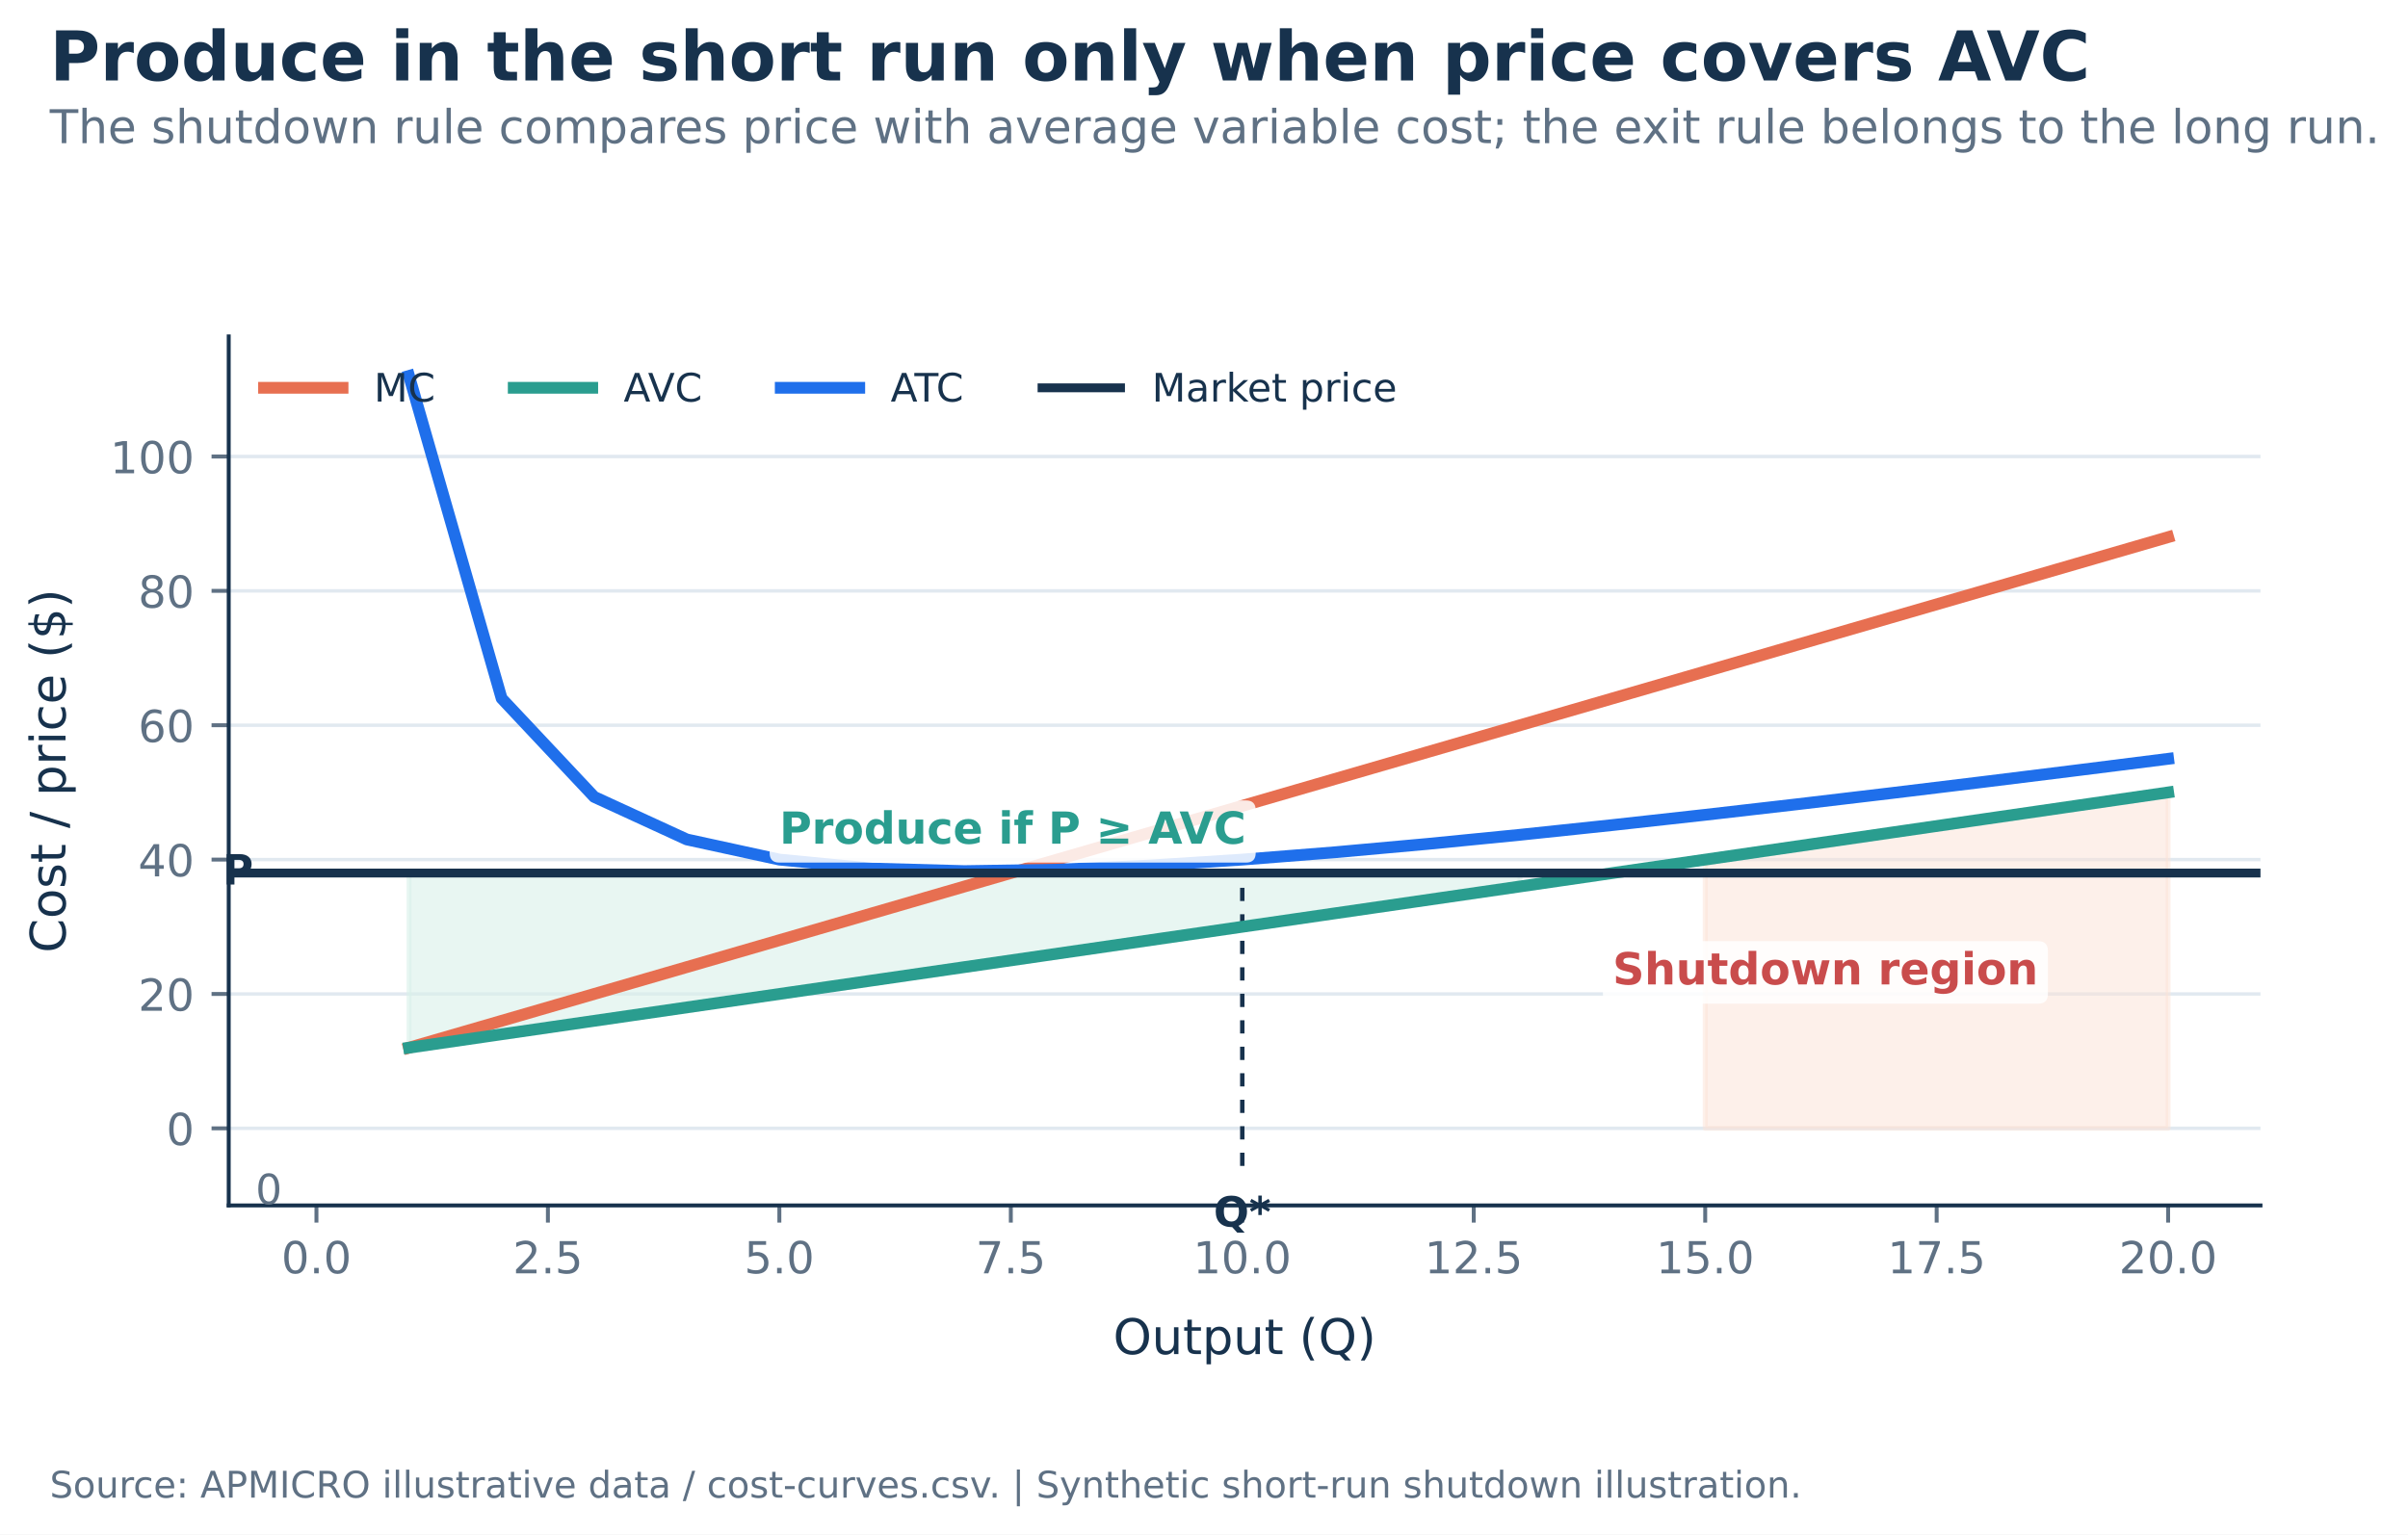
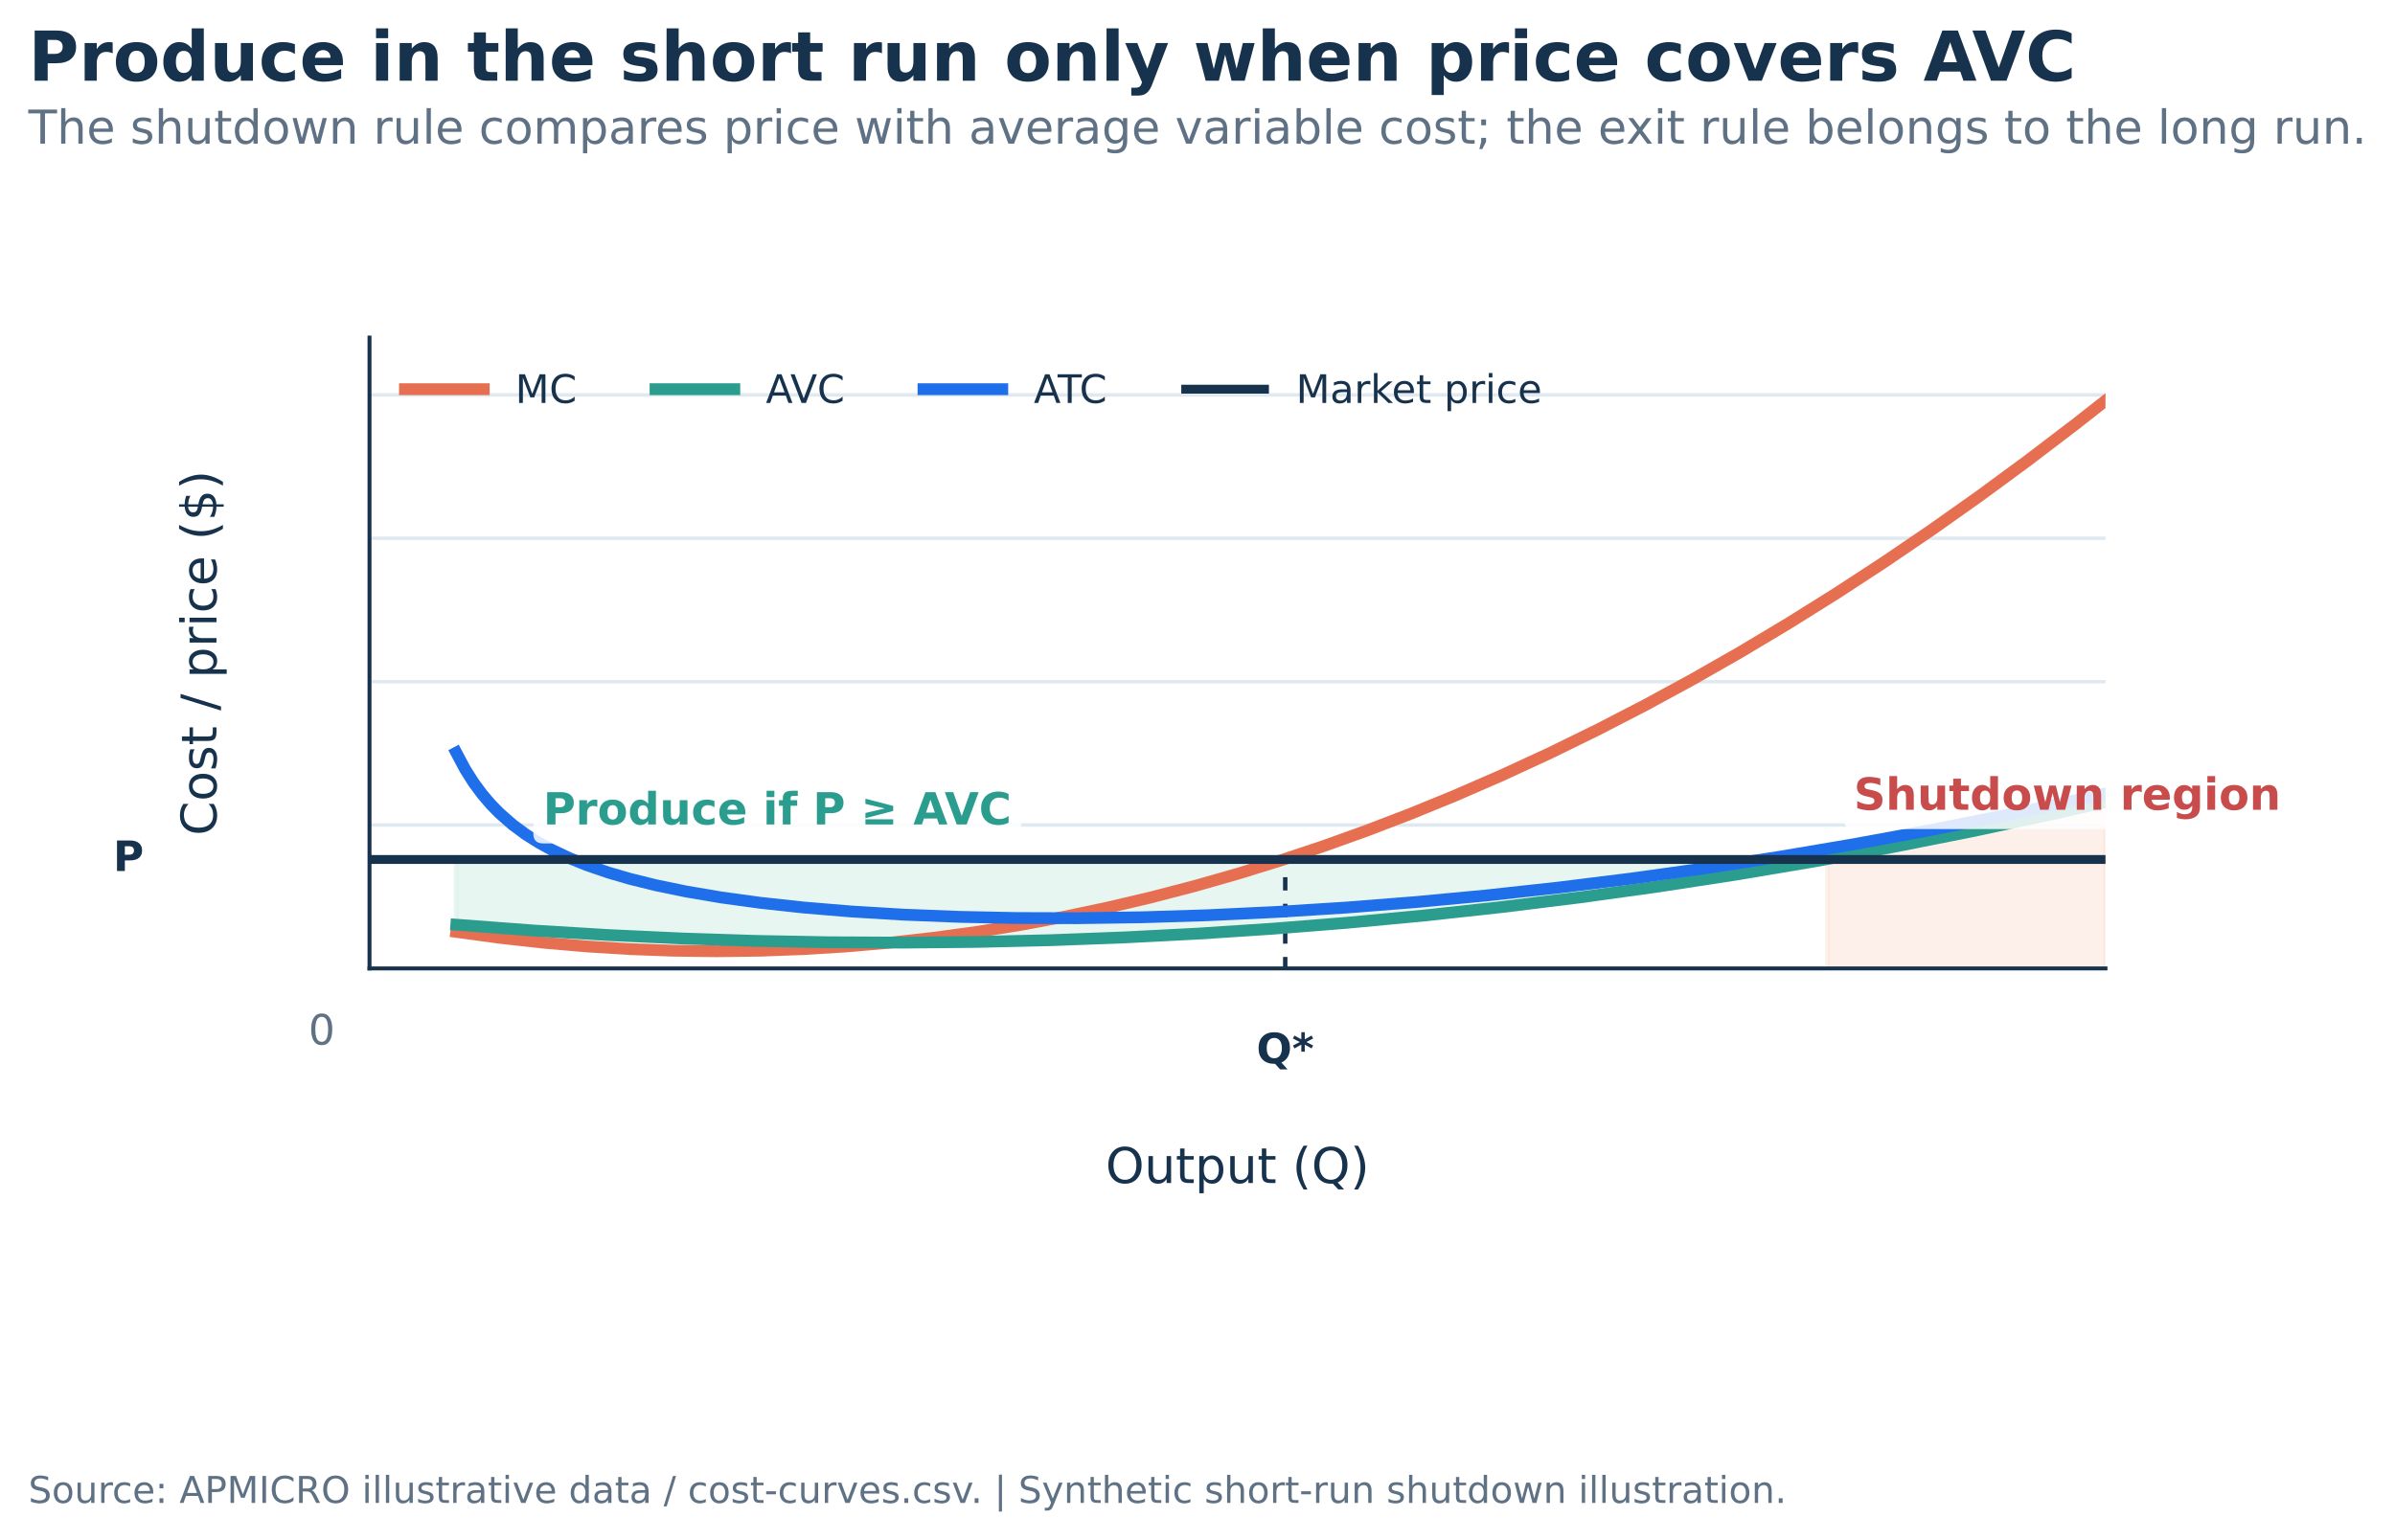
- <svg xmlns="http://www.w3.org/2000/svg" xmlns:xlink="http://www.w3.org/1999/xlink" width="490.788pt" height="312.84pt" viewBox="0 0 490.788 312.84" version="1.1">
+ <svg xmlns="http://www.w3.org/2000/svg" xmlns:xlink="http://www.w3.org/1999/xlink" width="486.404pt" height="312.84pt" viewBox="0 0 486.404 312.84" version="1.1">
  <defs>
    <style type="text/css">*{stroke-linejoin: round; stroke-linecap: butt}</style>
  </defs>
  <g id="figure_1">
    <g id="patch_1">
-       <path d="M 0 312.84  L 490.788 312.84  L 490.788 0  L 0 0  z " style="fill: #ffffff" />
+       <path d="M 0 312.84 L 486.404 312.84 L 486.404 0 L 0 0 z " style="fill: #ffffff" />
    </g>
    <g id="axes_1">
      <g id="patch_2">
-         <path d="M 46.617 245.74  L 460.72 245.74  L 460.72 68.58  L 46.617 68.58  z " style="fill: #ffffff" />
+         <path d="M 75.044 196.74 L 427.606 196.74 L 427.606 68.58 L 75.044 68.58 z " style="fill: #ffffff" />
      </g>
      <g id="matplotlib.axis_1">
        <g id="xtick_1">
-           <g id="line2d_1">
-             <defs>
-               <path id="mfcbbe407f3" d="M 0 0  L 0 3.5  " style="stroke: #5f7184; stroke-width: 0.8" />
-             </defs>
-             <g>
-               <use xlink:href="#mfcbbe407f3" x="64.496" y="245.74" style="fill: #5f7184; stroke: #5f7184; stroke-width: 0.8" />
-             </g>
-           </g>
-           <g id="text_1">
-             <text style="font-size: 9px; font-family: 'DejaVu Sans'; text-anchor: middle; fill: #5f7184" x="64.496" y="259.579" transform="rotate(-0 64.49624 259.5786)">0.0</text>
-           </g>
+           <g id="line2d_1" />
        </g>
        <g id="xtick_2">
-           <g id="line2d_2">
-             <g>
-               <use xlink:href="#mfcbbe407f3" x="111.671" y="245.74" style="fill: #5f7184; stroke: #5f7184; stroke-width: 0.8" />
-             </g>
-           </g>
-           <g id="text_2">
-             <text style="font-size: 9px; font-family: 'DejaVu Sans'; text-anchor: middle; fill: #5f7184" x="111.671" y="259.579" transform="rotate(-0 111.6713 259.5786)">2.5</text>
-           </g>
+           <g id="line2d_2" />
        </g>
        <g id="xtick_3">
-           <g id="line2d_3">
-             <g>
-               <use xlink:href="#mfcbbe407f3" x="158.846" y="245.74" style="fill: #5f7184; stroke: #5f7184; stroke-width: 0.8" />
-             </g>
-           </g>
-           <g id="text_3">
-             <text style="font-size: 9px; font-family: 'DejaVu Sans'; text-anchor: middle; fill: #5f7184" x="158.846" y="259.579" transform="rotate(-0 158.8464 259.5786)">5.0</text>
-           </g>
+           <g id="line2d_3" />
        </g>
        <g id="xtick_4">
-           <g id="line2d_4">
-             <g>
-               <use xlink:href="#mfcbbe407f3" x="206.022" y="245.74" style="fill: #5f7184; stroke: #5f7184; stroke-width: 0.8" />
-             </g>
-           </g>
-           <g id="text_4">
-             <text style="font-size: 9px; font-family: 'DejaVu Sans'; text-anchor: middle; fill: #5f7184" x="206.022" y="259.579" transform="rotate(-0 206.0215 259.5786)">7.5</text>
-           </g>
+           <g id="line2d_4" />
        </g>
        <g id="xtick_5">
-           <g id="line2d_5">
-             <g>
-               <use xlink:href="#mfcbbe407f3" x="253.197" y="245.74" style="fill: #5f7184; stroke: #5f7184; stroke-width: 0.8" />
-             </g>
-           </g>
-           <g id="text_5">
-             <text style="font-size: 9px; font-family: 'DejaVu Sans'; text-anchor: middle; fill: #5f7184" x="253.197" y="259.579" transform="rotate(-0 253.1966 259.5786)">10.0</text>
-           </g>
+           <g id="line2d_5" />
        </g>
        <g id="xtick_6">
-           <g id="line2d_6">
-             <g>
-               <use xlink:href="#mfcbbe407f3" x="300.372" y="245.74" style="fill: #5f7184; stroke: #5f7184; stroke-width: 0.8" />
-             </g>
-           </g>
-           <g id="text_6">
-             <text style="font-size: 9px; font-family: 'DejaVu Sans'; text-anchor: middle; fill: #5f7184" x="300.372" y="259.579" transform="rotate(-0 300.3717 259.5786)">12.5</text>
-           </g>
+           <g id="line2d_6" />
        </g>
        <g id="xtick_7">
-           <g id="line2d_7">
-             <g>
-               <use xlink:href="#mfcbbe407f3" x="347.547" y="245.74" style="fill: #5f7184; stroke: #5f7184; stroke-width: 0.8" />
-             </g>
-           </g>
-           <g id="text_7">
-             <text style="font-size: 9px; font-family: 'DejaVu Sans'; text-anchor: middle; fill: #5f7184" x="347.547" y="259.579" transform="rotate(-0 347.5468 259.5786)">15.0</text>
-           </g>
+           <g id="line2d_7" />
        </g>
        <g id="xtick_8">
-           <g id="line2d_8">
-             <g>
-               <use xlink:href="#mfcbbe407f3" x="394.722" y="245.74" style="fill: #5f7184; stroke: #5f7184; stroke-width: 0.8" />
-             </g>
-           </g>
-           <g id="text_8">
-             <text style="font-size: 9px; font-family: 'DejaVu Sans'; text-anchor: middle; fill: #5f7184" x="394.722" y="259.579" transform="rotate(-0 394.7219 259.5786)">17.5</text>
-           </g>
+           <g id="line2d_8" />
        </g>
        <g id="xtick_9">
-           <g id="line2d_9">
-             <g>
-               <use xlink:href="#mfcbbe407f3" x="441.897" y="245.74" style="fill: #5f7184; stroke: #5f7184; stroke-width: 0.8" />
-             </g>
-           </g>
-           <g id="text_9">
-             <text style="font-size: 9px; font-family: 'DejaVu Sans'; text-anchor: middle; fill: #5f7184" x="441.897" y="259.579" transform="rotate(-0 441.897 259.5786)">20.0</text>
-           </g>
+           <g id="line2d_9" />
        </g>
-         <g id="text_10">
-           <text style="font-size: 10px; font-family: 'DejaVu Sans'; text-anchor: middle; fill: #17324d" x="253.668" y="276.049" transform="rotate(-0 253.6684 276.0487)">Output (Q)</text>
+         <g id="text_1">
+           <text style="font-size: 10px; font-family: 'DejaVu Sans'; text-anchor: middle; fill: #17324d" x="251.325" y="240.338" transform="rotate(-0 251.325 240.3384)">Output (Q)</text>
        </g>
      </g>
      <g id="matplotlib.axis_2">
        <g id="ytick_1">
          <g id="line2d_10">
-             <path d="M 46.617 230.018  L 460.72 230.018  " clip-path="url(#p7bac54cfb0)" style="fill: none; stroke: #d9e3ec; stroke-opacity: 0.8; stroke-width: 0.7; stroke-linecap: square" />
+             <path d="M 75.044 196.74 L 427.606 196.74 " clip-path="url(#p1eaf805332)" style="fill: none; stroke: #d9e3ec; stroke-opacity: 0.8; stroke-width: 0.7; stroke-linecap: square" />
          </g>
-           <g id="line2d_11">
-             <defs>
-               <path id="md99cd10bd6" d="M 0 0  L -3.5 0  " style="stroke: #5f7184; stroke-width: 0.8" />
-             </defs>
-             <g>
-               <use xlink:href="#md99cd10bd6" x="46.617" y="230.018" style="fill: #5f7184; stroke: #5f7184; stroke-width: 0.8" />
-             </g>
-           </g>
-           <g id="text_11">
-             <text style="font-size: 9px; font-family: 'DejaVu Sans'; text-anchor: end; fill: #5f7184" x="39.617" y="233.437" transform="rotate(-0 39.61688 233.4373)">0</text>
-           </g>
+           <g id="line2d_11" />
        </g>
        <g id="ytick_2">
          <g id="line2d_12">
-             <path d="M 46.617 202.628  L 460.72 202.628  " clip-path="url(#p7bac54cfb0)" style="fill: none; stroke: #d9e3ec; stroke-opacity: 0.8; stroke-width: 0.7; stroke-linecap: square" />
+             <path d="M 75.044 167.613 L 427.606 167.613 " clip-path="url(#p1eaf805332)" style="fill: none; stroke: #d9e3ec; stroke-opacity: 0.8; stroke-width: 0.7; stroke-linecap: square" />
          </g>
-           <g id="line2d_13">
-             <g>
-               <use xlink:href="#md99cd10bd6" x="46.617" y="202.628" style="fill: #5f7184; stroke: #5f7184; stroke-width: 0.8" />
-             </g>
-           </g>
-           <g id="text_12">
-             <text style="font-size: 9px; font-family: 'DejaVu Sans'; text-anchor: end; fill: #5f7184" x="39.617" y="206.047" transform="rotate(-0 39.61688 206.0471)">20</text>
-           </g>
+           <g id="line2d_13" />
        </g>
        <g id="ytick_3">
          <g id="line2d_14">
-             <path d="M 46.617 175.238  L 460.72 175.238  " clip-path="url(#p7bac54cfb0)" style="fill: none; stroke: #d9e3ec; stroke-opacity: 0.8; stroke-width: 0.7; stroke-linecap: square" />
+             <path d="M 75.044 138.485 L 427.606 138.485 " clip-path="url(#p1eaf805332)" style="fill: none; stroke: #d9e3ec; stroke-opacity: 0.8; stroke-width: 0.7; stroke-linecap: square" />
          </g>
-           <g id="line2d_15">
-             <g>
-               <use xlink:href="#md99cd10bd6" x="46.617" y="175.238" style="fill: #5f7184; stroke: #5f7184; stroke-width: 0.8" />
-             </g>
-           </g>
-           <g id="text_13">
-             <text style="font-size: 9px; font-family: 'DejaVu Sans'; text-anchor: end; fill: #5f7184" x="39.617" y="178.657" transform="rotate(-0 39.61688 178.6568)">40</text>
-           </g>
+           <g id="line2d_15" />
        </g>
        <g id="ytick_4">
          <g id="line2d_16">
-             <path d="M 46.617 147.847  L 460.72 147.847  " clip-path="url(#p7bac54cfb0)" style="fill: none; stroke: #d9e3ec; stroke-opacity: 0.8; stroke-width: 0.7; stroke-linecap: square" />
+             <path d="M 75.044 109.358 L 427.606 109.358 " clip-path="url(#p1eaf805332)" style="fill: none; stroke: #d9e3ec; stroke-opacity: 0.8; stroke-width: 0.7; stroke-linecap: square" />
          </g>
-           <g id="line2d_17">
-             <g>
-               <use xlink:href="#md99cd10bd6" x="46.617" y="147.847" style="fill: #5f7184; stroke: #5f7184; stroke-width: 0.8" />
-             </g>
-           </g>
-           <g id="text_14">
-             <text style="font-size: 9px; font-family: 'DejaVu Sans'; text-anchor: end; fill: #5f7184" x="39.617" y="151.267" transform="rotate(-0 39.61688 151.2666)">60</text>
-           </g>
+           <g id="line2d_17" />
        </g>
        <g id="ytick_5">
          <g id="line2d_18">
-             <path d="M 46.617 120.457  L 460.72 120.457  " clip-path="url(#p7bac54cfb0)" style="fill: none; stroke: #d9e3ec; stroke-opacity: 0.8; stroke-width: 0.7; stroke-linecap: square" />
+             <path d="M 75.044 80.231 L 427.606 80.231 " clip-path="url(#p1eaf805332)" style="fill: none; stroke: #d9e3ec; stroke-opacity: 0.8; stroke-width: 0.7; stroke-linecap: square" />
          </g>
-           <g id="line2d_19">
-             <g>
-               <use xlink:href="#md99cd10bd6" x="46.617" y="120.457" style="fill: #5f7184; stroke: #5f7184; stroke-width: 0.8" />
-             </g>
-           </g>
-           <g id="text_15">
-             <text style="font-size: 9px; font-family: 'DejaVu Sans'; text-anchor: end; fill: #5f7184" x="39.617" y="123.876" transform="rotate(-0 39.61688 123.8764)">80</text>
-           </g>
+           <g id="line2d_19" />
        </g>
-         <g id="ytick_6">
-           <g id="line2d_20">
-             <path d="M 46.617 93.067  L 460.72 93.067  " clip-path="url(#p7bac54cfb0)" style="fill: none; stroke: #d9e3ec; stroke-opacity: 0.8; stroke-width: 0.7; stroke-linecap: square" />
-           </g>
-           <g id="line2d_21">
-             <g>
-               <use xlink:href="#md99cd10bd6" x="46.617" y="93.067" style="fill: #5f7184; stroke: #5f7184; stroke-width: 0.8" />
-             </g>
-           </g>
-           <g id="text_16">
-             <text style="font-size: 9px; font-family: 'DejaVu Sans'; text-anchor: end; fill: #5f7184" x="39.617" y="96.486" transform="rotate(-0 39.61688 96.48616)">100</text>
-           </g>
-         </g>
-         <g id="text_17">
-           <text style="font-size: 10px; font-family: 'DejaVu Sans'; text-anchor: middle; fill: #17324d" x="13.358" y="157.16" transform="rotate(-90 13.35844 157.16)">Cost / price ($)</text>
+         <g id="text_2">
+           <text style="font-size: 10px; font-family: 'DejaVu Sans'; text-anchor: middle; fill: #17324d" x="43.964" y="132.66" transform="rotate(-90 43.96411 132.66)">Cost / price ($)</text>
        </g>
      </g>
      <g id="FillBetweenPolyCollection_1">
        <defs>
-           <path id="m250786d1b6" d="M 83.366 -99.256  L 83.366 -134.863  L 102.236 -134.863  L 121.106 -134.863  L 139.976 -134.863  L 158.846 -134.863  L 177.716 -134.863  L 196.587 -134.863  L 215.457 -134.863  L 234.327 -134.863  L 253.197 -134.863  L 272.067 -134.863  L 290.937 -134.863  L 309.807 -134.863  L 309.807 -132.124  L 309.807 -132.124  L 290.937 -129.385  L 272.067 -126.646  L 253.197 -123.907  L 234.327 -121.168  L 215.457 -118.429  L 196.587 -115.69  L 177.716 -112.951  L 158.846 -110.212  L 139.976 -107.473  L 121.106 -104.734  L 102.236 -101.995  L 83.366 -99.256  z " style="stroke: #d8f0ea; stroke-opacity: 0.6" />
+           <path id="m9a72897747" d="M 92.672 -124.984 L 92.672 -138.237 L 93.553 -138.237 L 94.435 -138.237 L 95.316 -138.237 L 96.198 -138.237 L 97.079 -138.237 L 97.96 -138.237 L 98.842 -138.237 L 99.723 -138.237 L 100.605 -138.237 L 101.486 -138.237 L 102.367 -138.237 L 103.249 -138.237 L 104.13 -138.237 L 105.012 -138.237 L 105.893 -138.237 L 106.774 -138.237 L 107.656 -138.237 L 108.537 -138.237 L 109.419 -138.237 L 110.3 -138.237 L 111.181 -138.237 L 112.063 -138.237 L 112.944 -138.237 L 113.826 -138.237 L 114.707 -138.237 L 115.588 -138.237 L 116.47 -138.237 L 117.351 -138.237 L 118.233 -138.237 L 119.114 -138.237 L 119.996 -138.237 L 120.877 -138.237 L 121.758 -138.237 L 122.64 -138.237 L 123.521 -138.237 L 124.403 -138.237 L 125.284 -138.237 L 126.165 -138.237 L 127.047 -138.237 L 127.928 -138.237 L 128.81 -138.237 L 129.691 -138.237 L 130.572 -138.237 L 131.454 -138.237 L 132.335 -138.237 L 133.217 -138.237 L 134.098 -138.237 L 134.979 -138.237 L 135.861 -138.237 L 136.742 -138.237 L 137.624 -138.237 L 138.505 -138.237 L 139.386 -138.237 L 140.268 -138.237 L 141.149 -138.237 L 142.031 -138.237 L 142.912 -138.237 L 143.793 -138.237 L 144.675 -138.237 L 145.556 -138.237 L 146.438 -138.237 L 147.319 -138.237 L 148.2 -138.237 L 149.082 -138.237 L 149.963 -138.237 L 150.845 -138.237 L 151.726 -138.237 L 152.608 -138.237 L 153.489 -138.237 L 154.37 -138.237 L 155.252 -138.237 L 156.133 -138.237 L 157.015 -138.237 L 157.896 -138.237 L 158.777 -138.237 L 159.659 -138.237 L 160.54 -138.237 L 161.422 -138.237 L 162.303 -138.237 L 163.184 -138.237 L 164.066 -138.237 L 164.947 -138.237 L 165.829 -138.237 L 166.71 -138.237 L 167.591 -138.237 L 168.473 -138.237 L 169.354 -138.237 L 170.236 -138.237 L 171.117 -138.237 L 171.998 -138.237 L 172.88 -138.237 L 173.761 -138.237 L 174.643 -138.237 L 175.524 -138.237 L 176.405 -138.237 L 177.287 -138.237 L 178.168 -138.237 L 179.05 -138.237 L 179.931 -138.237 L 180.813 -138.237 L 181.694 -138.237 L 182.575 -138.237 L 183.457 -138.237 L 184.338 -138.237 L 185.22 -138.237 L 186.101 -138.237 L 186.982 -138.237 L 187.864 -138.237 L 188.745 -138.237 L 189.627 -138.237 L 190.508 -138.237 L 191.389 -138.237 L 192.271 -138.237 L 193.152 -138.237 L 194.034 -138.237 L 194.915 -138.237 L 195.796 -138.237 L 196.678 -138.237 L 197.559 -138.237 L 198.441 -138.237 L 199.322 -138.237 L 200.203 -138.237 L 201.085 -138.237 L 201.966 -138.237 L 202.848 -138.237 L 203.729 -138.237 L 204.61 -138.237 L 205.492 -138.237 L 206.373 -138.237 L 207.255 -138.237 L 208.136 -138.237 L 209.018 -138.237 L 209.899 -138.237 L 210.78 -138.237 L 211.662 -138.237 L 212.543 -138.237 L 213.425 -138.237 L 214.306 -138.237 L 215.187 -138.237 L 216.069 -138.237 L 216.95 -138.237 L 217.832 -138.237 L 218.713 -138.237 L 219.594 -138.237 L 220.476 -138.237 L 221.357 -138.237 L 222.239 -138.237 L 223.12 -138.237 L 224.001 -138.237 L 224.883 -138.237 L 225.764 -138.237 L 226.646 -138.237 L 227.527 -138.237 L 228.408 -138.237 L 229.29 -138.237 L 230.171 -138.237 L 231.053 -138.237 L 231.934 -138.237 L 232.815 -138.237 L 233.697 -138.237 L 234.578 -138.237 L 235.46 -138.237 L 236.341 -138.237 L 237.223 -138.237 L 238.104 -138.237 L 238.985 -138.237 L 239.867 -138.237 L 240.748 -138.237 L 241.63 -138.237 L 242.511 -138.237 L 243.392 -138.237 L 244.274 -138.237 L 245.155 -138.237 L 246.037 -138.237 L 246.918 -138.237 L 247.799 -138.237 L 248.681 -138.237 L 249.562 -138.237 L 250.444 -138.237 L 251.325 -138.237 L 252.206 -138.237 L 253.088 -138.237 L 253.969 -138.237 L 254.851 -138.237 L 255.732 -138.237 L 256.613 -138.237 L 257.495 -138.237 L 258.376 -138.237 L 259.258 -138.237 L 260.139 -138.237 L 261.02 -138.237 L 261.902 -138.237 L 262.783 -138.237 L 263.665 -138.237 L 264.546 -138.237 L 265.427 -138.237 L 266.309 -138.237 L 267.19 -138.237 L 268.072 -138.237 L 268.953 -138.237 L 269.835 -138.237 L 270.716 -138.237 L 271.597 -138.237 L 272.479 -138.237 L 273.36 -138.237 L 274.242 -138.237 L 275.123 -138.237 L 276.004 -138.237 L 276.886 -138.237 L 277.767 -138.237 L 278.649 -138.237 L 279.53 -138.237 L 280.411 -138.237 L 281.293 -138.237 L 282.174 -138.237 L 283.056 -138.237 L 283.937 -138.237 L 284.818 -138.237 L 285.7 -138.237 L 286.581 -138.237 L 287.463 -138.237 L 288.344 -138.237 L 289.225 -138.237 L 290.107 -138.237 L 290.988 -138.237 L 291.87 -138.237 L 292.751 -138.237 L 293.632 -138.237 L 294.514 -138.237 L 295.395 -138.237 L 296.277 -138.237 L 297.158 -138.237 L 298.04 -138.237 L 298.921 -138.237 L 299.802 -138.237 L 300.684 -138.237 L 301.565 -138.237 L 302.447 -138.237 L 303.328 -138.237 L 304.209 -138.237 L 305.091 -138.237 L 305.972 -138.237 L 306.854 -138.237 L 307.735 -138.237 L 308.616 -138.237 L 309.498 -138.237 L 310.379 -138.237 L 311.261 -138.237 L 312.142 -138.237 L 313.023 -138.237 L 313.905 -138.237 L 314.786 -138.237 L 315.668 -138.237 L 316.549 -138.237 L 317.43 -138.237 L 318.312 -138.237 L 319.193 -138.237 L 320.075 -138.237 L 320.956 -138.237 L 321.837 -138.237 L 322.719 -138.237 L 323.6 -138.237 L 324.482 -138.237 L 325.363 -138.237 L 326.245 -138.237 L 327.126 -138.237 L 328.007 -138.237 L 328.889 -138.237 L 329.77 -138.237 L 330.652 -138.237 L 331.533 -138.237 L 332.414 -138.237 L 333.296 -138.237 L 334.177 -138.237 L 335.059 -138.237 L 335.94 -138.237 L 336.821 -138.237 L 337.703 -138.237 L 338.584 -138.237 L 339.466 -138.237 L 340.347 -138.237 L 341.228 -138.237 L 342.11 -138.237 L 342.991 -138.237 L 343.873 -138.237 L 344.754 -138.237 L 345.635 -138.237 L 346.517 -138.237 L 347.398 -138.237 L 348.28 -138.237 L 349.161 -138.237 L 350.042 -138.237 L 350.924 -138.237 L 351.805 -138.237 L 352.687 -138.237 L 353.568 -138.237 L 354.45 -138.237 L 355.331 -138.237 L 356.212 -138.237 L 357.094 -138.237 L 357.975 -138.237 L 358.857 -138.237 L 359.738 -138.237 L 360.619 -138.237 L 361.501 -138.237 L 362.382 -138.237 L 363.264 -138.237 L 364.145 -138.237 L 365.026 -138.237 L 365.908 -138.237 L 366.789 -138.237 L 367.671 -138.237 L 368.552 -138.237 L 369.433 -138.237 L 370.315 -138.237 L 370.315 -138.173 L 370.315 -138.173 L 369.433 -138.017 L 368.552 -137.861 L 367.671 -137.707 L 366.789 -137.553 L 365.908 -137.399 L 365.026 -137.247 L 364.145 -137.095 L 363.264 -136.944 L 362.382 -136.793 L 361.501 -136.644 L 360.619 -136.495 L 359.738 -136.347 L 358.857 -136.199 L 357.975 -136.053 L 357.094 -135.907 L 356.212 -135.761 L 355.331 -135.617 L 354.45 -135.473 L 353.568 -135.33 L 352.687 -135.187 L 351.805 -135.046 L 350.924 -134.905 L 350.042 -134.765 L 349.161 -134.625 L 348.28 -134.487 L 347.398 -134.349 L 346.517 -134.211 L 345.635 -134.075 L 344.754 -133.939 L 343.873 -133.804 L 342.991 -133.67 L 342.11 -133.536 L 341.228 -133.403 L 340.347 -133.271 L 339.466 -133.139 L 338.584 -133.009 L 337.703 -132.879 L 336.821 -132.75 L 335.94 -132.621 L 335.059 -132.493 L 334.177 -132.366 L 333.296 -132.24 L 332.414 -132.114 L 331.533 -131.989 L 330.652 -131.865 L 329.77 -131.742 L 328.889 -131.619 L 328.007 -131.497 L 327.126 -131.376 L 326.245 -131.255 L 325.363 -131.135 L 324.482 -131.016 L 323.6 -130.898 L 322.719 -130.781 L 321.837 -130.664 L 320.956 -130.547 L 320.075 -130.432 L 319.193 -130.317 L 318.312 -130.203 L 317.43 -130.09 L 316.549 -129.978 L 315.668 -129.866 L 314.786 -129.755 L 313.905 -129.645 L 313.023 -129.535 L 312.142 -129.426 L 311.261 -129.318 L 310.379 -129.211 L 309.498 -129.104 L 308.616 -128.998 L 307.735 -128.893 L 306.854 -128.788 L 305.972 -128.684 L 305.091 -128.581 L 304.209 -128.479 L 303.328 -128.378 L 302.447 -128.277 L 301.565 -128.177 L 300.684 -128.077 L 299.802 -127.978 L 298.921 -127.881 L 298.04 -127.783 L 297.158 -127.687 L 296.277 -127.591 L 295.395 -127.496 L 294.514 -127.402 L 293.632 -127.308 L 292.751 -127.215 L 291.87 -127.123 L 290.988 -127.032 L 290.107 -126.941 L 289.225 -126.851 L 288.344 -126.762 L 287.463 -126.674 L 286.581 -126.586 L 285.7 -126.499 L 284.818 -126.413 L 283.937 -126.327 L 283.056 -126.242 L 282.174 -126.158 L 281.293 -126.075 L 280.411 -125.992 L 279.53 -125.91 L 278.649 -125.829 L 277.767 -125.748 L 276.886 -125.669 L 276.004 -125.59 L 275.123 -125.511 L 274.242 -125.434 L 273.36 -125.357 L 272.479 -125.281 L 271.597 -125.206 L 270.716 -125.131 L 269.835 -125.057 L 268.953 -124.984 L 268.072 -124.911 L 267.19 -124.84 L 266.309 -124.769 L 265.427 -124.698 L 264.546 -124.629 L 263.665 -124.56 L 262.783 -124.492 L 261.902 -124.425 L 261.02 -124.358 L 260.139 -124.292 L 259.258 -124.227 L 258.376 -124.162 L 257.495 -124.099 L 256.613 -124.036 L 255.732 -123.973 L 254.851 -123.912 L 253.969 -123.851 L 253.088 -123.791 L 252.206 -123.732 L 251.325 -123.673 L 250.444 -123.615 L 249.562 -123.558 L 248.681 -123.502 L 247.799 -123.446 L 246.918 -123.391 L 246.037 -123.337 L 245.155 -123.283 L 244.274 -123.23 L 243.392 -123.178 L 242.511 -123.127 L 241.63 -123.076 L 240.748 -123.026 L 239.867 -122.977 L 238.985 -122.929 L 238.104 -122.881 L 237.223 -122.834 L 236.341 -122.788 L 235.46 -122.742 L 234.578 -122.698 L 233.697 -122.654 L 232.815 -122.61 L 231.934 -122.568 L 231.053 -122.526 L 230.171 -122.485 L 229.29 -122.444 L 228.408 -122.405 L 227.527 -122.366 L 226.646 -122.327 L 225.764 -122.29 L 224.883 -122.253 L 224.001 -122.217 L 223.12 -122.182 L 222.239 -122.147 L 221.357 -122.113 L 220.476 -122.08 L 219.594 -122.048 L 218.713 -122.016 L 217.832 -121.985 L 216.95 -121.955 L 216.069 -121.925 L 215.187 -121.897 L 214.306 -121.869 L 213.425 -121.841 L 212.543 -121.815 L 211.662 -121.789 L 210.78 -121.764 L 209.899 -121.739 L 209.018 -121.716 L 208.136 -121.693 L 207.255 -121.671 L 206.373 -121.649 L 205.492 -121.628 L 204.61 -121.608 L 203.729 -121.589 L 202.848 -121.57 L 201.966 -121.553 L 201.085 -121.536 L 200.203 -121.519 L 199.322 -121.503 L 198.441 -121.489 L 197.559 -121.474 L 196.678 -121.461 L 195.796 -121.448 L 194.915 -121.436 L 194.034 -121.425 L 193.152 -121.414 L 192.271 -121.404 L 191.389 -121.395 L 190.508 -121.387 L 189.627 -121.379 L 188.745 -121.372 L 187.864 -121.366 L 186.982 -121.361 L 186.101 -121.356 L 185.22 -121.352 L 184.338 -121.349 L 183.457 -121.346 L 182.575 -121.344 L 181.694 -121.343 L 180.813 -121.343 L 179.931 -121.343 L 179.05 -121.344 L 178.168 -121.346 L 177.287 -121.349 L 176.405 -121.352 L 175.524 -121.356 L 174.643 -121.361 L 173.761 -121.366 L 172.88 -121.372 L 171.998 -121.379 L 171.117 -121.387 L 170.236 -121.395 L 169.354 -121.404 L 168.473 -121.414 L 167.591 -121.425 L 166.71 -121.436 L 165.829 -121.448 L 164.947 -121.461 L 164.066 -121.474 L 163.184 -121.489 L 162.303 -121.503 L 161.422 -121.519 L 160.54 -121.536 L 159.659 -121.553 L 158.777 -121.57 L 157.896 -121.589 L 157.015 -121.608 L 156.133 -121.628 L 155.252 -121.649 L 154.37 -121.671 L 153.489 -121.693 L 152.608 -121.716 L 151.726 -121.739 L 150.845 -121.764 L 149.963 -121.789 L 149.082 -121.815 L 148.2 -121.841 L 147.319 -121.869 L 146.438 -121.897 L 145.556 -121.925 L 144.675 -121.955 L 143.793 -121.985 L 142.912 -122.016 L 142.031 -122.048 L 141.149 -122.08 L 140.268 -122.113 L 139.386 -122.147 L 138.505 -122.182 L 137.624 -122.217 L 136.742 -122.253 L 135.861 -122.29 L 134.979 -122.327 L 134.098 -122.366 L 133.217 -122.405 L 132.335 -122.444 L 131.454 -122.485 L 130.572 -122.526 L 129.691 -122.568 L 128.81 -122.61 L 127.928 -122.654 L 127.047 -122.698 L 126.165 -122.742 L 125.284 -122.788 L 124.403 -122.834 L 123.521 -122.881 L 122.64 -122.929 L 121.758 -122.977 L 120.877 -123.026 L 119.996 -123.076 L 119.114 -123.127 L 118.233 -123.178 L 117.351 -123.23 L 116.47 -123.283 L 115.588 -123.337 L 114.707 -123.391 L 113.826 -123.446 L 112.944 -123.502 L 112.063 -123.558 L 111.181 -123.615 L 110.3 -123.673 L 109.419 -123.732 L 108.537 -123.791 L 107.656 -123.851 L 106.774 -123.912 L 105.893 -123.973 L 105.012 -124.036 L 104.13 -124.099 L 103.249 -124.162 L 102.367 -124.227 L 101.486 -124.292 L 100.605 -124.358 L 99.723 -124.425 L 98.842 -124.492 L 97.96 -124.56 L 97.079 -124.629 L 96.198 -124.698 L 95.316 -124.769 L 94.435 -124.84 L 93.553 -124.911 L 92.672 -124.984 z " style="stroke: #d8f0ea; stroke-opacity: 0.6" />
        </defs>
-         <g clip-path="url(#p7bac54cfb0)">
-           <use xlink:href="#m250786d1b6" x="0" y="312.84" style="fill: #d8f0ea; fill-opacity: 0.6; stroke: #d8f0ea; stroke-opacity: 0.6" />
+         <g clip-path="url(#p1eaf805332)">
+           <use xlink:href="#m9a72897747" x="0" y="312.84" style="fill: #d8f0ea; fill-opacity: 0.6; stroke: #d8f0ea; stroke-opacity: 0.6" />
        </g>
      </g>
      <g id="FillBetweenPolyCollection_2">
        <defs>
-           <path id="mcf7a8799f1" d="M 347.547 -137.602  L 347.547 -82.822  L 366.417 -82.822  L 385.287 -82.822  L 404.157 -82.822  L 423.027 -82.822  L 441.897 -82.822  L 441.897 -151.298  L 441.897 -151.298  L 423.027 -148.559  L 404.157 -145.82  L 385.287 -143.08  L 366.417 -140.341  L 347.547 -137.602  z " style="stroke: #fce2d7; stroke-opacity: 0.5" />
+           <path id="md99bb534a9" d="M 371.196 -138.33 L 371.196 -116.1 L 372.078 -116.1 L 372.959 -116.1 L 373.84 -116.1 L 374.722 -116.1 L 375.603 -116.1 L 376.485 -116.1 L 377.366 -116.1 L 378.247 -116.1 L 379.129 -116.1 L 380.01 -116.1 L 380.892 -116.1 L 381.773 -116.1 L 382.654 -116.1 L 383.536 -116.1 L 384.417 -116.1 L 385.299 -116.1 L 386.18 -116.1 L 387.062 -116.1 L 387.943 -116.1 L 388.824 -116.1 L 389.706 -116.1 L 390.587 -116.1 L 391.469 -116.1 L 392.35 -116.1 L 393.231 -116.1 L 394.113 -116.1 L 394.994 -116.1 L 395.876 -116.1 L 396.757 -116.1 L 397.638 -116.1 L 398.52 -116.1 L 399.401 -116.1 L 400.283 -116.1 L 401.164 -116.1 L 402.045 -116.1 L 402.927 -116.1 L 403.808 -116.1 L 404.69 -116.1 L 405.571 -116.1 L 406.452 -116.1 L 407.334 -116.1 L 408.215 -116.1 L 409.097 -116.1 L 409.978 -116.1 L 410.859 -116.1 L 411.741 -116.1 L 412.622 -116.1 L 413.504 -116.1 L 414.385 -116.1 L 415.267 -116.1 L 416.148 -116.1 L 417.029 -116.1 L 417.911 -116.1 L 418.792 -116.1 L 419.674 -116.1 L 420.555 -116.1 L 421.436 -116.1 L 422.318 -116.1 L 423.199 -116.1 L 424.081 -116.1 L 424.962 -116.1 L 425.843 -116.1 L 426.725 -116.1 L 427.606 -116.1 L 427.606 -149.888 L 427.606 -149.888 L 426.725 -149.684 L 425.843 -149.481 L 424.962 -149.279 L 424.081 -149.078 L 423.199 -148.877 L 422.318 -148.677 L 421.436 -148.478 L 420.555 -148.28 L 419.674 -148.082 L 418.792 -147.885 L 417.911 -147.689 L 417.029 -147.493 L 416.148 -147.299 L 415.267 -147.105 L 414.385 -146.911 L 413.504 -146.719 L 412.622 -146.527 L 411.741 -146.336 L 410.859 -146.145 L 409.978 -145.955 L 409.097 -145.766 L 408.215 -145.578 L 407.334 -145.391 L 406.452 -145.204 L 405.571 -145.018 L 404.69 -144.833 L 403.808 -144.648 L 402.927 -144.464 L 402.045 -144.281 L 401.164 -144.099 L 400.283 -143.917 L 399.401 -143.736 L 398.52 -143.556 L 397.638 -143.376 L 396.757 -143.197 L 395.876 -143.019 L 394.994 -142.842 L 394.113 -142.666 L 393.231 -142.49 L 392.35 -142.315 L 391.469 -142.14 L 390.587 -141.966 L 389.706 -141.794 L 388.824 -141.621 L 387.943 -141.45 L 387.062 -141.279 L 386.18 -141.109 L 385.299 -140.94 L 384.417 -140.771 L 383.536 -140.603 L 382.654 -140.436 L 381.773 -140.27 L 380.892 -140.104 L 380.01 -139.939 L 379.129 -139.775 L 378.247 -139.612 L 377.366 -139.449 L 376.485 -139.287 L 375.603 -139.125 L 374.722 -138.965 L 373.84 -138.805 L 372.959 -138.646 L 372.078 -138.488 L 371.196 -138.33 z " style="stroke: #fce2d7; stroke-opacity: 0.5" />
        </defs>
-         <g clip-path="url(#p7bac54cfb0)">
-           <use xlink:href="#mcf7a8799f1" x="0" y="312.84" style="fill: #fce2d7; fill-opacity: 0.5; stroke: #fce2d7; stroke-opacity: 0.5" />
+         <g clip-path="url(#p1eaf805332)">
+           <use xlink:href="#md99bb534a9" x="0" y="312.84" style="fill: #fce2d7; fill-opacity: 0.5; stroke: #fce2d7; stroke-opacity: 0.5" />
        </g>
      </g>
+       <g id="line2d_20">
+         <path d="M 261.02 202.507 L 261.02 174.603 " clip-path="url(#p1eaf805332)" style="fill: none; stroke-dasharray: 2.7,2.7; stroke-dashoffset: 0; stroke: #17324d; stroke-width: 0.9" />
+       </g>
+       <g id="line2d_21">
+         <path d="M 75.925 174.603 L 261.02 174.603 " clip-path="url(#p1eaf805332)" style="fill: none; stroke-dasharray: 2.7,2.7; stroke-dashoffset: 0; stroke: #17324d; stroke-width: 0.9" />
+       </g>
      <g id="line2d_22">
-         <path d="M 253.197 237.687  L 253.197 177.977  " clip-path="url(#p7bac54cfb0)" style="fill: none; stroke-dasharray: 2.7,2.7; stroke-dashoffset: 0; stroke: #17324d; stroke-width: 0.9" />
+         <path d="M 92.672 189.313 L 101.486 190.514 L 110.3 191.497 L 119.114 192.262 L 127.928 192.808 L 136.742 193.136 L 145.556 193.245 L 154.37 193.136 L 163.184 192.808 L 171.998 192.262 L 180.813 191.497 L 189.627 190.514 L 198.441 189.313 L 207.255 187.893 L 216.069 186.254 L 224.883 184.397 L 233.697 182.322 L 242.511 180.028 L 251.325 177.516 L 260.139 174.785 L 268.953 171.836 L 277.767 168.669 L 286.581 165.283 L 295.395 161.678 L 305.091 157.461 L 314.786 152.979 L 324.482 148.233 L 334.177 143.223 L 343.873 137.948 L 353.568 132.41 L 363.264 126.606 L 372.959 120.539 L 382.654 114.207 L 392.35 107.611 L 402.045 100.75 L 411.741 93.625 L 421.436 86.236 L 427.606 81.396 L 427.606 81.396 " clip-path="url(#p1eaf805332)" style="fill: none; stroke: #e76f51; stroke-width: 2.4; stroke-linecap: square" />
      </g>
      <g id="line2d_23">
-         <path d="M 65.44 177.977  L 253.197 177.977  " clip-path="url(#p7bac54cfb0)" style="fill: none; stroke-dasharray: 2.7,2.7; stroke-dashoffset: 0; stroke: #17324d; stroke-width: 0.9" />
+         <path d="M 92.672 187.856 L 108.537 189.049 L 123.521 189.959 L 138.505 190.658 L 153.489 191.147 L 168.473 191.426 L 183.457 191.494 L 198.441 191.351 L 213.425 190.999 L 228.408 190.435 L 243.392 189.662 L 258.376 188.678 L 273.36 187.483 L 289.225 185.989 L 305.091 184.259 L 320.956 182.293 L 336.821 180.09 L 352.687 177.653 L 368.552 174.979 L 384.417 172.069 L 400.283 168.923 L 416.148 165.541 L 427.606 162.952 L 427.606 162.952 " clip-path="url(#p1eaf805332)" style="fill: none; stroke: #2a9d8f; stroke-width: 2.4; stroke-linecap: square" />
      </g>
      <g id="line2d_24">
-         <path d="M 83.366 213.584  L 102.236 208.106  L 121.106 202.628  L 139.976 197.15  L 158.846 191.672  L 177.716 186.194  L 196.587 180.716  L 215.457 175.238  L 234.327 169.76  L 253.197 164.281  L 272.067 158.803  L 290.937 153.325  L 309.807 147.847  L 328.677 142.369  L 347.547 136.891  L 366.417 131.413  L 385.287 125.935  L 404.157 120.457  L 423.027 114.979  L 441.897 109.501  " clip-path="url(#p7bac54cfb0)" style="fill: none; stroke: #e76f51; stroke-width: 2.4; stroke-linecap: square" />
+         <path d="M 92.672 152.903 L 94.435 156.225 L 96.198 159.014 L 97.96 161.393 L 99.723 163.449 L 101.486 165.246 L 104.13 167.558 L 106.774 169.51 L 109.419 171.184 L 112.063 172.638 L 115.588 174.306 L 119.114 175.732 L 123.521 177.249 L 127.928 178.535 L 133.217 179.844 L 139.386 181.117 L 146.438 182.313 L 154.37 183.402 L 163.184 184.361 L 172.88 185.17 L 183.457 185.81 L 194.915 186.264 L 206.373 186.499 L 218.713 186.535 L 231.934 186.345 L 245.155 185.935 L 259.258 185.268 L 273.36 184.376 L 287.463 183.266 L 301.565 181.943 L 316.549 180.311 L 331.533 178.448 L 346.517 176.359 L 361.501 174.045 L 376.485 171.509 L 391.469 168.753 L 406.452 165.777 L 421.436 162.583 L 427.606 161.205 L 427.606 161.205 " clip-path="url(#p1eaf805332)" style="fill: none; stroke: #1f6feb; stroke-width: 2.4; stroke-linecap: square" />
      </g>
      <g id="line2d_25">
-         <path d="M 83.366 213.584  L 102.236 210.845  L 121.106 208.106  L 139.976 205.367  L 158.846 202.628  L 177.716 199.889  L 196.587 197.15  L 215.457 194.411  L 234.327 191.672  L 253.197 188.933  L 272.067 186.194  L 290.937 183.455  L 309.807 180.716  L 328.677 177.977  L 347.547 175.238  L 366.417 172.499  L 385.287 169.76  L 404.157 167.02  L 423.027 164.281  L 441.897 161.542  " clip-path="url(#p7bac54cfb0)" style="fill: none; stroke: #2a9d8f; stroke-width: 2.4; stroke-linecap: square" />
-       </g>
-       <g id="line2d_26">
-         <path d="M 83.366 76.633  L 102.236 142.369  L 121.106 162.455  L 139.976 171.129  L 158.846 175.238  L 177.716 177.064  L 196.587 177.585  L 215.457 177.292  L 234.327 176.455  L 253.197 175.238  L 272.067 173.744  L 290.937 172.042  L 309.807 170.181  L 328.677 168.194  L 347.547 166.107  L 366.417 163.939  L 385.287 161.703  L 404.157 159.412  L 423.027 157.073  L 441.897 154.695  " clip-path="url(#p7bac54cfb0)" style="fill: none; stroke: #1f6feb; stroke-width: 2.4; stroke-linecap: square" />
-       </g>
-       <g id="line2d_27">
-         <path d="M 46.617 177.977  L 460.72 177.977  " clip-path="url(#p7bac54cfb0)" style="fill: none; stroke: #17324d; stroke-width: 1.8; stroke-linecap: square" />
+         <path d="M 75.044 174.603 L 427.606 174.603 " clip-path="url(#p1eaf805332)" style="fill: none; stroke: #17324d; stroke-width: 1.8; stroke-linecap: square" />
      </g>
      <g id="patch_3">
-         <path d="M 46.617 245.74  L 46.617 68.58  " style="fill: none; stroke: #17324d; stroke-width: 0.8; stroke-linejoin: miter; stroke-linecap: square" />
+         <path d="M 75.044 196.74 L 75.044 68.58 " style="fill: none; stroke: #17324d; stroke-width: 0.8; stroke-linejoin: miter; stroke-linecap: square" />
      </g>
      <g id="patch_4">
-         <path d="M 46.617 245.74  L 460.72 245.74  " style="fill: none; stroke: #17324d; stroke-width: 0.8; stroke-linejoin: miter; stroke-linecap: square" />
+         <path d="M 75.044 196.74 L 427.606 196.74 " style="fill: none; stroke: #17324d; stroke-width: 0.8; stroke-linejoin: miter; stroke-linecap: square" />
      </g>
-       <g id="text_18">
-         <text style="font-weight: 700; font-size: 8.5px; font-family: 'DejaVu Sans'; text-anchor: middle; fill: #17324d" x="253.197" y="250.051" transform="rotate(-0 253.1966 250.0513)">Q*</text>
+       <g id="text_3">
+         <text style="font-weight: 700; font-size: 8.5px; font-family: 'DejaVu Sans'; text-anchor: middle; fill: #17324d" x="261.02" y="216.015" transform="rotate(-0 261.0205 216.0147)">Q*</text>
      </g>
-       <g id="text_19">
-         <text style="font-weight: 700; font-size: 8.5px; font-family: 'DejaVu Sans'; text-anchor: end; fill: #17324d" x="51.636" y="180.322" transform="rotate(-0 51.63631 180.322)">P</text>
+       <g id="text_4">
+         <text style="font-weight: 700; font-size: 8.5px; font-family: 'DejaVu Sans'; text-anchor: end; fill: #17324d" x="29.211" y="176.949" transform="rotate(-0 29.21069 176.9487)">P</text>
      </g>
-       <g id="text_20">
+       <g id="text_5">
        <g id="patch_5">
-           <path d="M 158.846 175.848  L 253.953 175.848  Q 255.933 175.848 255.933 173.868  L 255.933 165.158  Q 255.933 163.178 253.953 163.178  L 158.846 163.178  Q 156.866 163.178 156.866 165.158  L 156.866 173.868  Q 156.866 175.848 158.846 175.848  z " style="fill: #ffffff; opacity: 0.85" />
+           <path d="M 110.3 171.34 L 205.406 171.34 Q 207.386 171.34 207.386 169.36 L 207.386 160.65 Q 207.386 158.67 205.406 158.67 L 110.3 158.67 Q 108.32 158.67 108.32 160.65 L 108.32 169.36 Q 108.32 171.34 110.3 171.34 z " style="fill: #ffffff; opacity: 0.85" />
        </g>
-         <text style="font-weight: 700; font-size: 9px; font-family: 'DejaVu Sans'; text-anchor: start; fill: #2a9d8f" x="158.846" y="171.996" transform="rotate(-0 158.8464 171.9963)">Produce if P ≥ AVC</text>
+         <text style="font-weight: 700; font-size: 9px; font-family: 'DejaVu Sans'; text-anchor: start; fill: #2a9d8f" x="110.3" y="167.489" transform="rotate(-0 110.3 167.4886)">Produce if P ≥ AVC</text>
      </g>
-       <g id="text_21">
+       <g id="text_6">
        <g id="patch_6">
-           <path d="M 328.677 204.608  L 415.414 204.608  Q 417.394 204.608 417.394 202.628  L 417.394 193.847  Q 417.394 191.867 415.414 191.867  L 328.677 191.867  Q 326.697 191.867 326.697 193.847  L 326.697 202.628  Q 326.697 204.608 328.677 204.608  z " style="fill: #ffffff; opacity: 0.85" />
+           <path d="M 376.485 168.428 L 463.222 168.428 Q 465.202 168.428 465.202 166.448 L 465.202 157.667 Q 465.202 155.687 463.222 155.687 L 376.485 155.687 Q 374.505 155.687 374.505 157.667 L 374.505 166.448 Q 374.505 168.428 376.485 168.428 z " style="fill: #ffffff; opacity: 0.85" />
        </g>
-         <text style="font-weight: 700; font-size: 9px; font-family: 'DejaVu Sans'; text-anchor: start; fill: #c94c4c" x="328.677" y="200.686" transform="rotate(-0 328.6768 200.6857)">Shutdown region</text>
+         <text style="font-weight: 700; font-size: 9px; font-family: 'DejaVu Sans'; text-anchor: start; fill: #c94c4c" x="376.485" y="164.506" transform="rotate(-0 376.4847 164.5056)">Shutdown region</text>
      </g>
-       <g id="text_22">
-         <text style="font-size: 8.5px; font-family: 'DejaVu Sans'; text-anchor: end; fill: #5f7184" x="57.496" y="245.477" transform="rotate(-0 57.49624 245.4767)">0</text>
+       <g id="text_7">
+         <text style="font-size: 8.5px; font-family: 'DejaVu Sans'; text-anchor: end; fill: #5f7184" x="68.044" y="212.199" transform="rotate(-0 68.0438 212.1987)">0</text>
      </g>
      <g id="legend_1">
+         <g id="line2d_26">
+           <path d="M 82.244 79.059 L 90.244 79.059 L 98.244 79.059 " style="fill: none; stroke: #e76f51; stroke-width: 2.4; stroke-linecap: square" />
+         </g>
+         <g id="text_8">
+           <text style="font-size: 8px; font-family: 'DejaVu Sans'; text-anchor: start; fill: #17324d" x="104.644" y="81.859" transform="rotate(-0 104.6438 81.85875)">MC</text>
+         </g>
+         <g id="line2d_27">
+           <path d="M 133.133 79.059 L 141.133 79.059 L 149.133 79.059 " style="fill: none; stroke: #2a9d8f; stroke-width: 2.4; stroke-linecap: square" />
+         </g>
+         <g id="text_9">
+           <text style="font-size: 8px; font-family: 'DejaVu Sans'; text-anchor: start; fill: #17324d" x="155.533" y="81.859" transform="rotate(-0 155.5325 81.85875)">AVC</text>
+         </g>
        <g id="line2d_28">
-           <path d="M 53.817 79.059  L 61.817 79.059  L 69.817 79.059  " style="fill: none; stroke: #e76f51; stroke-width: 2.4; stroke-linecap: square" />
+           <path d="M 187.554 79.059 L 195.554 79.059 L 203.554 79.059 " style="fill: none; stroke: #1f6feb; stroke-width: 2.4; stroke-linecap: square" />
        </g>
-         <g id="text_23">
-           <text style="font-size: 8px; font-family: 'DejaVu Sans'; text-anchor: start; fill: #17324d" x="76.217" y="81.859" transform="rotate(-0 76.21688 81.85875)">MC</text>
+         <g id="text_10">
+           <text style="font-size: 8px; font-family: 'DejaVu Sans'; text-anchor: start; fill: #17324d" x="209.954" y="81.859" transform="rotate(-0 209.9538 81.85875)">ATC</text>
        </g>
        <g id="line2d_29">
-           <path d="M 104.706 79.059  L 112.706 79.059  L 120.706 79.059  " style="fill: none; stroke: #2a9d8f; stroke-width: 2.4; stroke-linecap: square" />
+           <path d="M 240.809 79.059 L 248.809 79.059 L 256.809 79.059 " style="fill: none; stroke: #17324d; stroke-width: 1.8; stroke-linecap: square" />
        </g>
-         <g id="text_24">
-           <text style="font-size: 8px; font-family: 'DejaVu Sans'; text-anchor: start; fill: #17324d" x="127.106" y="81.859" transform="rotate(-0 127.1056 81.85875)">AVC</text>
-         </g>
-         <g id="line2d_30">
-           <path d="M 159.127 79.059  L 167.127 79.059  L 175.127 79.059  " style="fill: none; stroke: #1f6feb; stroke-width: 2.4; stroke-linecap: square" />
-         </g>
-         <g id="text_25">
-           <text style="font-size: 8px; font-family: 'DejaVu Sans'; text-anchor: start; fill: #17324d" x="181.527" y="81.859" transform="rotate(-0 181.5269 81.85875)">ATC</text>
-         </g>
-         <g id="line2d_31">
-           <path d="M 212.382 79.059  L 220.382 79.059  L 228.382 79.059  " style="fill: none; stroke: #17324d; stroke-width: 1.8; stroke-linecap: square" />
-         </g>
-         <g id="text_26">
-           <text style="font-size: 8px; font-family: 'DejaVu Sans'; text-anchor: start; fill: #17324d" x="234.782" y="81.859" transform="rotate(-0 234.7819 81.85875)">Market price</text>
+         <g id="text_11">
+           <text style="font-size: 8px; font-family: 'DejaVu Sans'; text-anchor: start; fill: #17324d" x="263.209" y="81.859" transform="rotate(-0 263.2088 81.85875)">Market price</text>
        </g>
      </g>
    </g>
-     <g id="text_27">
-       <text style="font-weight: 700; font-size: 14px; font-family: 'DejaVu Sans'; text-anchor: start; fill: #17324d" x="10.144" y="16.398" transform="rotate(-0 10.14387 16.39781)">Produce in the short run only when price covers AVC</text>
+     <g id="text_12">
+       <text style="font-weight: 700; font-size: 14px; font-family: 'DejaVu Sans'; text-anchor: start; fill: #17324d" x="5.76" y="16.398" transform="rotate(-0 5.76 16.39781)">Produce in the short run only when price covers AVC</text>
    </g>
-     <g id="text_28">
-       <text style="font-size: 9.5px; font-family: 'DejaVu Sans'; text-anchor: start; fill: #5f7184" x="10.144" y="29.179" transform="rotate(-0 10.14387 29.17852)">The shutdown rule compares price with average variable cost; the exit rule belongs to the long run.</text>
+     <g id="text_13">
+       <text style="font-size: 9.5px; font-family: 'DejaVu Sans'; text-anchor: start; fill: #5f7184" x="5.76" y="29.179" transform="rotate(-0 5.76 29.17852)">The shutdown rule compares price with average variable cost; the exit rule belongs to the long run.</text>
    </g>
-     <g id="text_29">
-       <text style="font-size: 7.5px; font-family: 'DejaVu Sans'; text-anchor: start; fill: #5f7184" x="10.144" y="305.312" transform="rotate(-0 10.14387 305.3116)">Source: APMICRO illustrative data / cost-curves.csv.  |  Synthetic short-run shutdown illustration.</text>
+     <g id="text_14">
+       <text style="font-size: 7.5px; font-family: 'DejaVu Sans'; text-anchor: start; fill: #5f7184" x="5.76" y="305.312" transform="rotate(-0 5.76 305.3116)">Source: APMICRO illustrative data / cost-curves.csv.  |  Synthetic short-run shutdown illustration.</text>
    </g>
  </g>
  <defs>
-     <clipPath id="p7bac54cfb0">
-       <rect x="46.617" y="68.58" width="414.103" height="177.16" />
+     <clipPath id="p1eaf805332">
+       <rect x="75.044" y="68.58" width="352.562" height="128.16" />
    </clipPath>
  </defs>
</svg>
